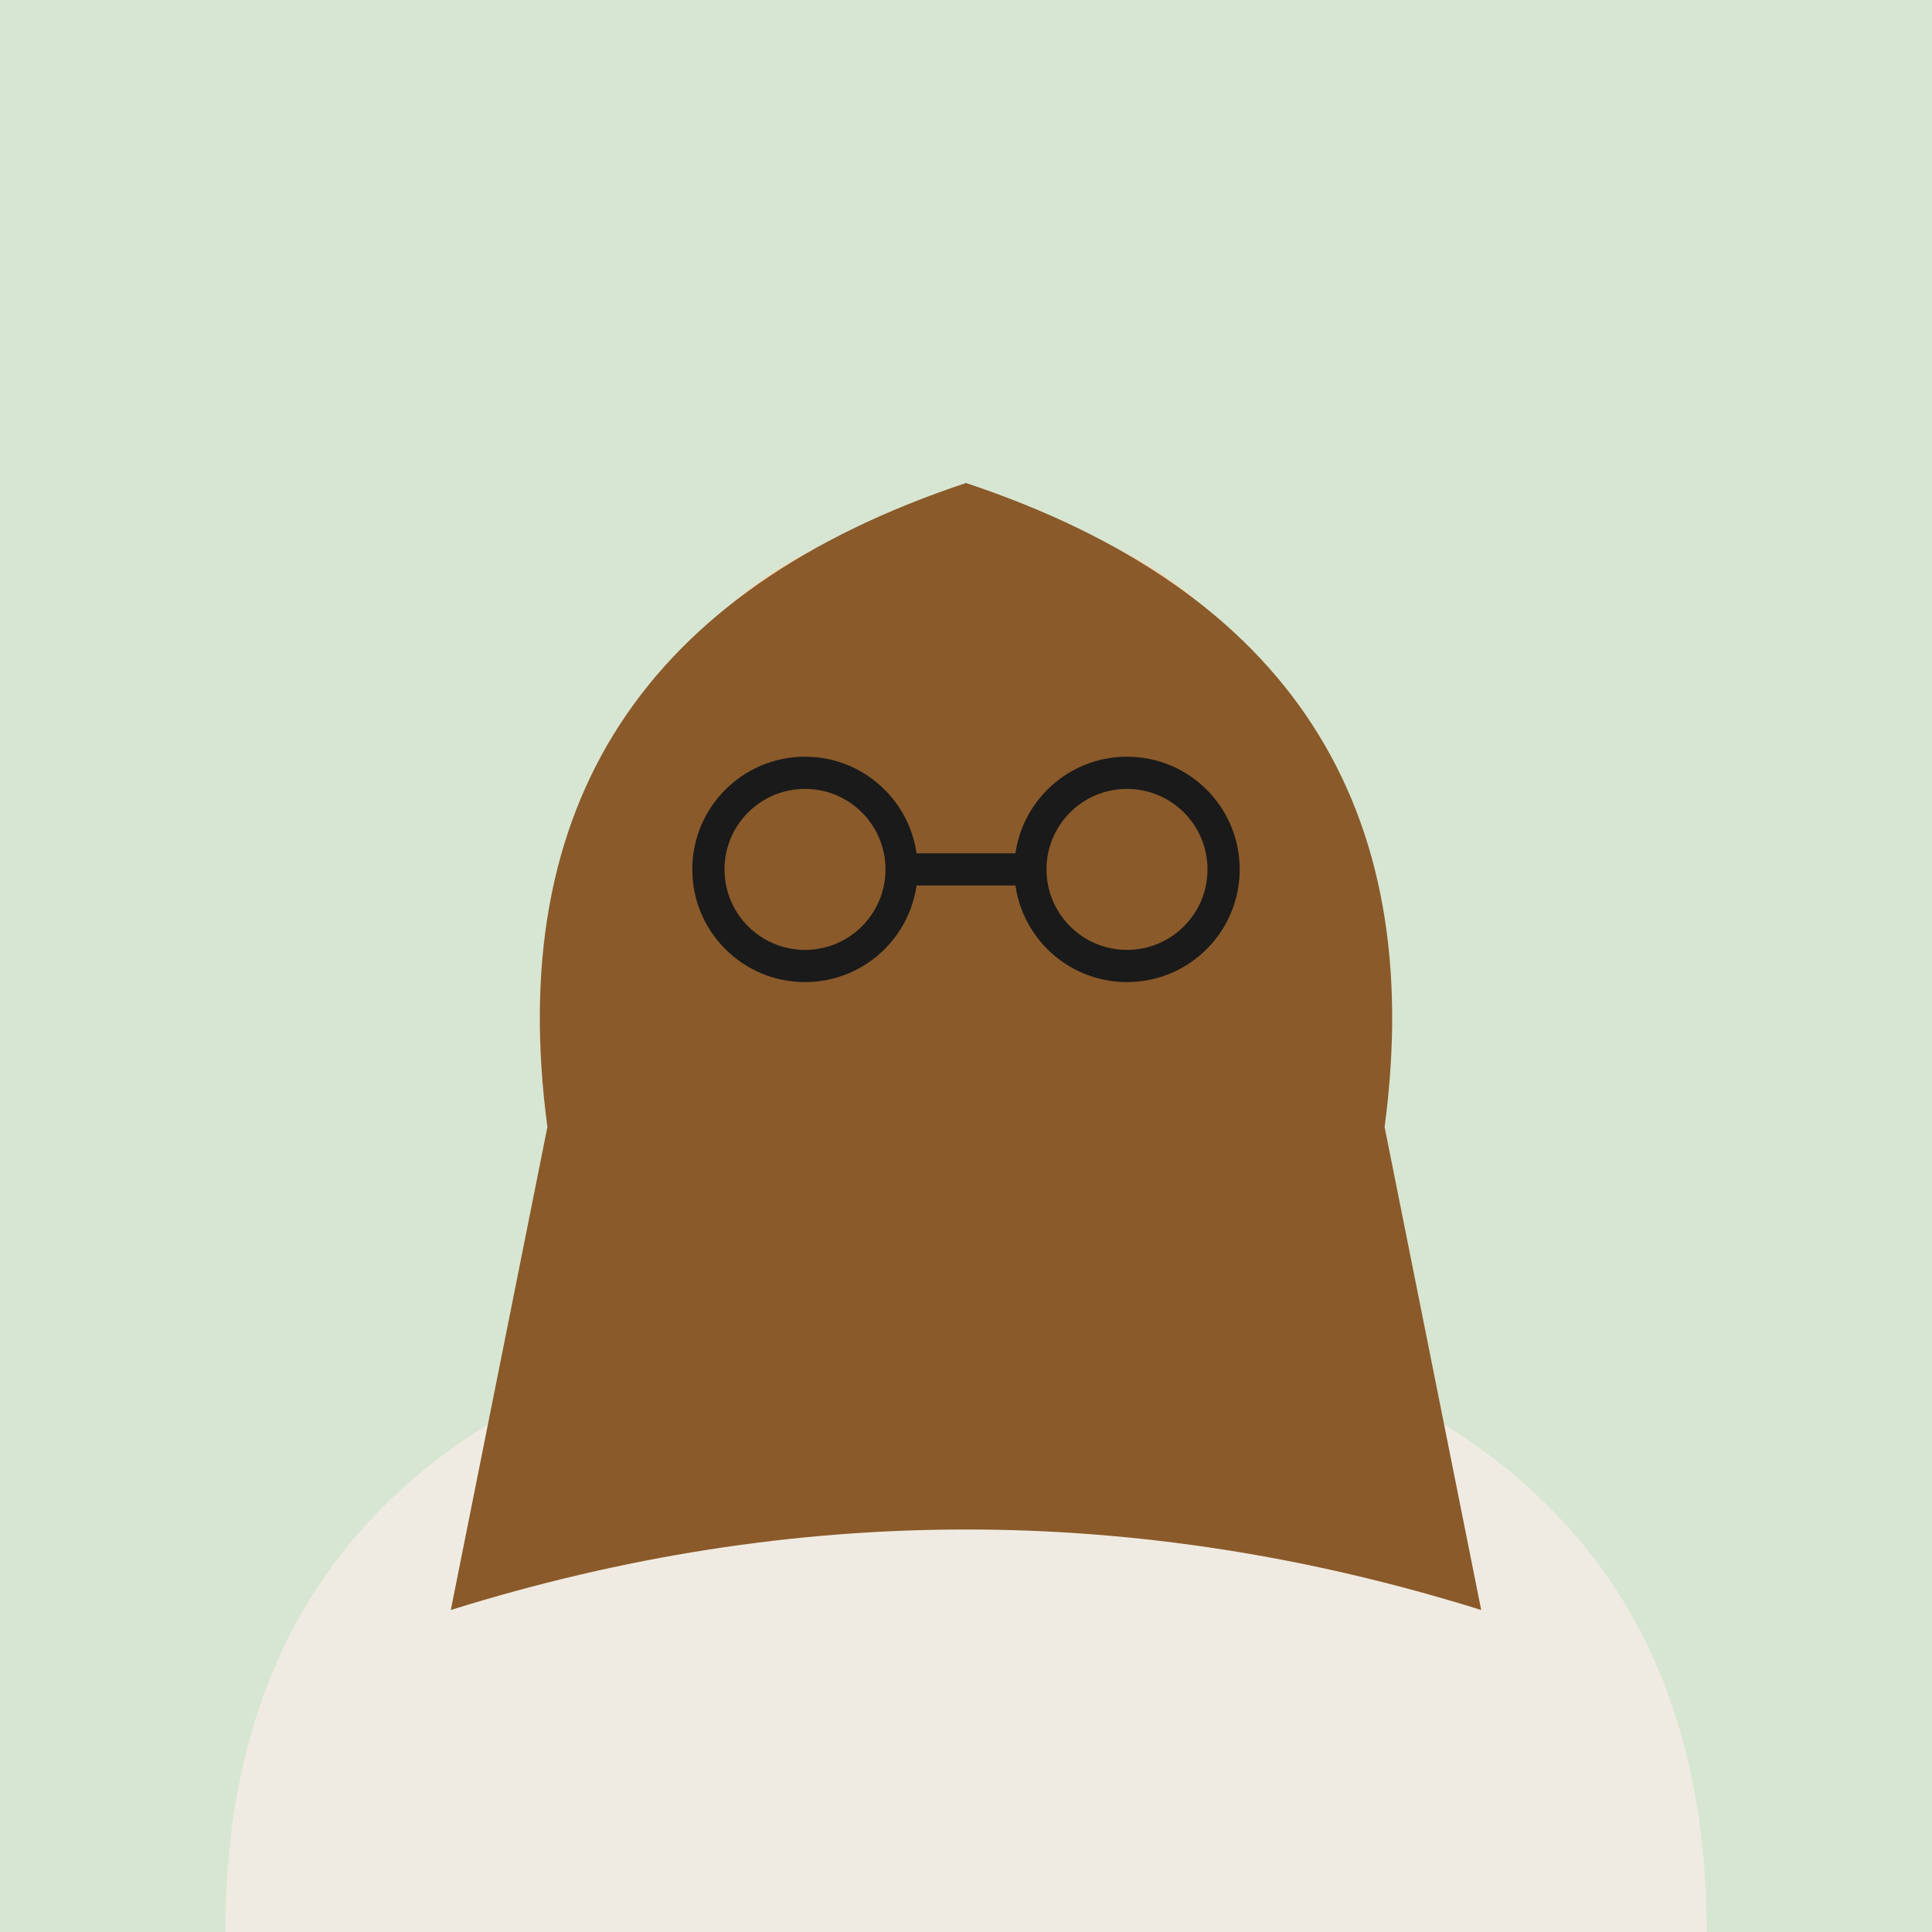
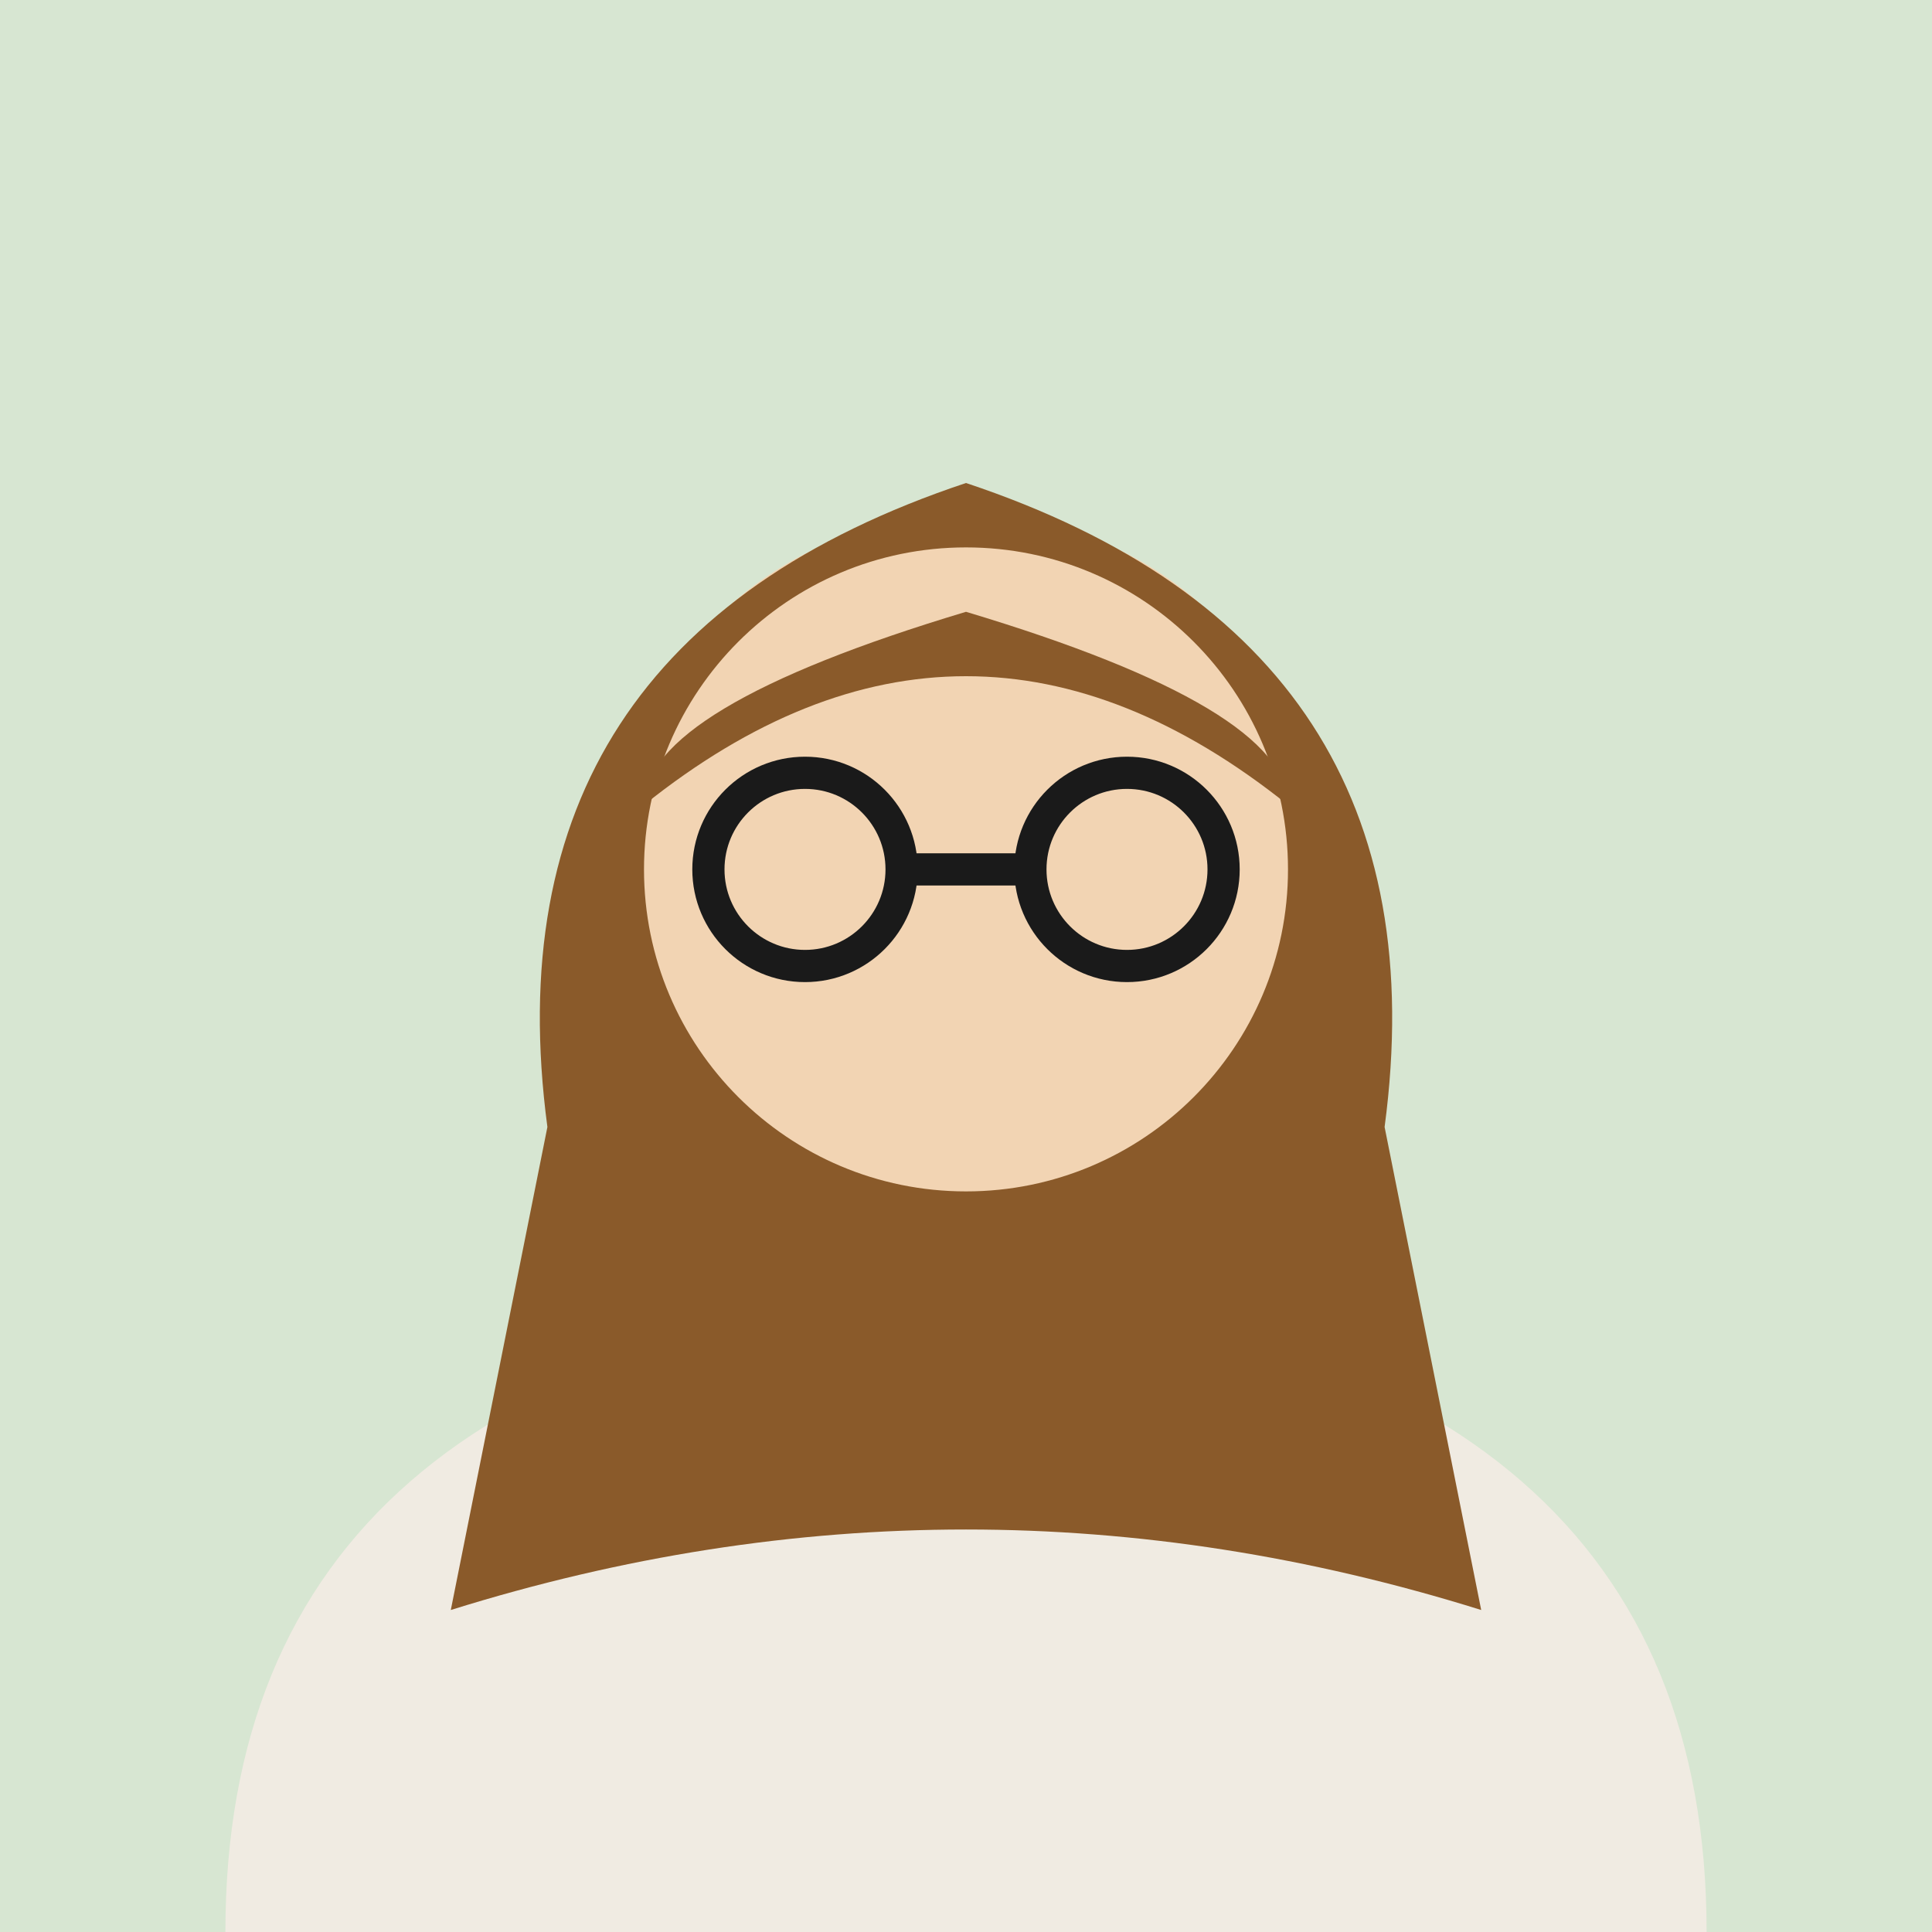
<svg xmlns="http://www.w3.org/2000/svg" viewBox="0 0 120 120" width="120" height="120">
  <rect width="120" height="120" fill="#d7e6d2" />
  <path d="M14 120 Q14 84 60 80 Q106 84 106 120 Z" fill="#f0ebe2" />
  <rect x="53" y="70" width="14" height="14" fill="#f2d4b3" />
  <circle cx="60" cy="54" r="22" fill="#f2d4b3" />
-   <path d="M34 70 Q30 40 60 30 Q90 40 86 70 L92 100 Q60 90 28 100 Z" fill="#8a5a2a" />
+   <path fill-rule="evenodd" d="M34 70 Q30 40 60 30 Q90 40 86 70 L92 100 Q60 90 28 100 Z M40 54 a20 20 0 1 0 40 0 a20 20 0 1 0 -40 0 Z" fill="#8a5a2a" />
  <path d="M40 50 Q60 34 80 50 Q80 44 60 38 Q40 44 40 50 Z" fill="#8a5a2a" />
  <circle cx="50" cy="54" r="6" fill="none" stroke="#1a1a1a" stroke-width="2" />
  <circle cx="70" cy="54" r="6" fill="none" stroke="#1a1a1a" stroke-width="2" />
  <line x1="56" y1="54" x2="64" y2="54" stroke="#1a1a1a" stroke-width="2" />
</svg>
